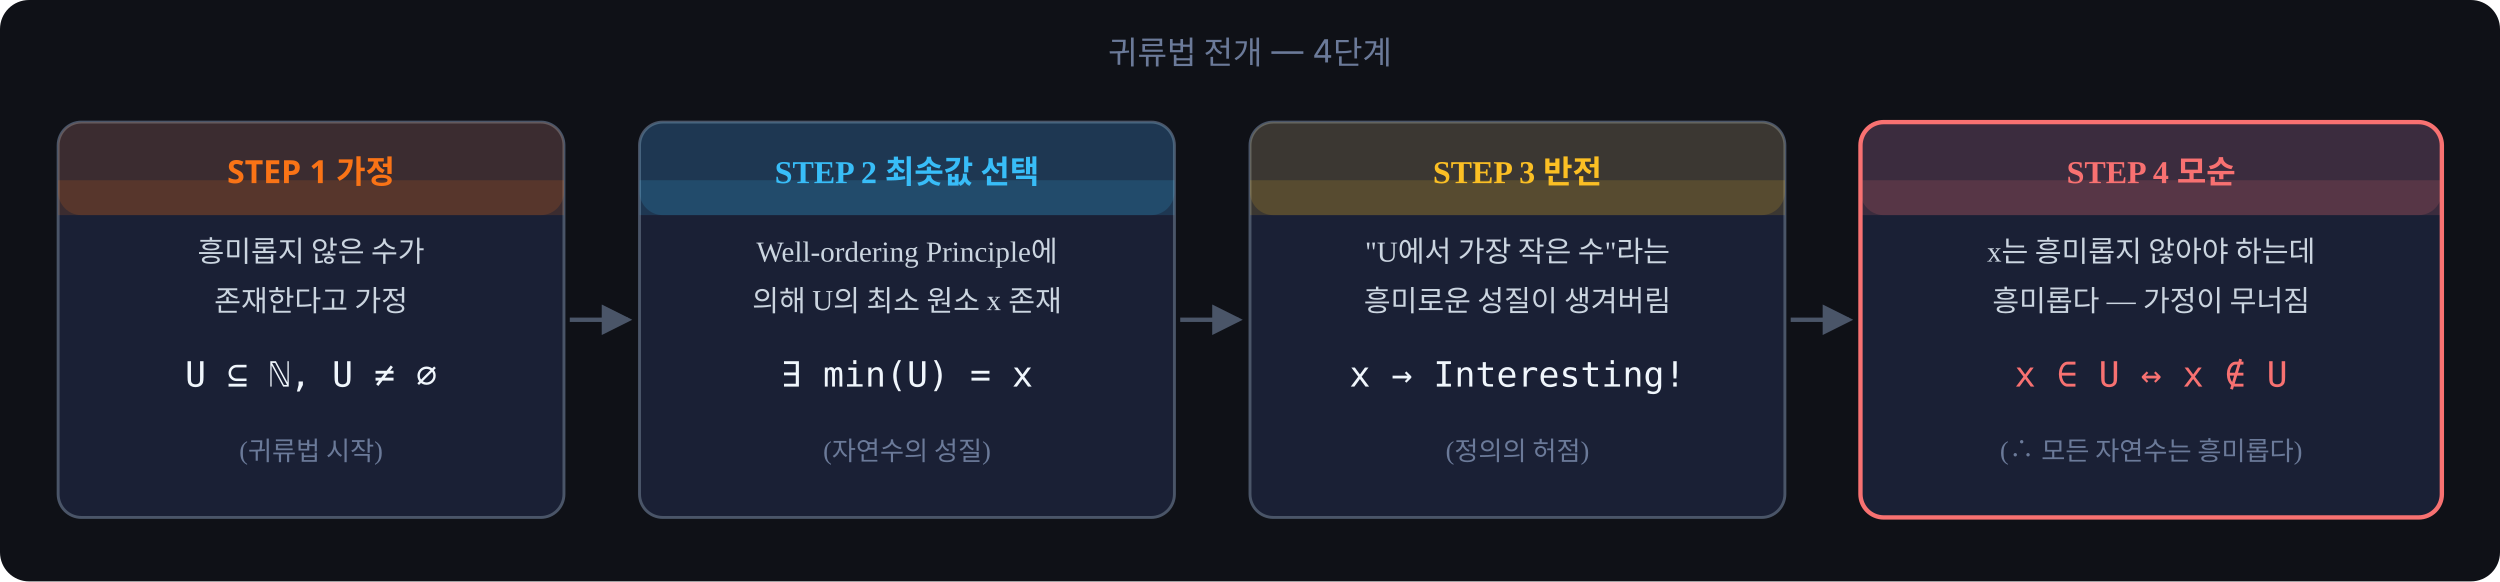
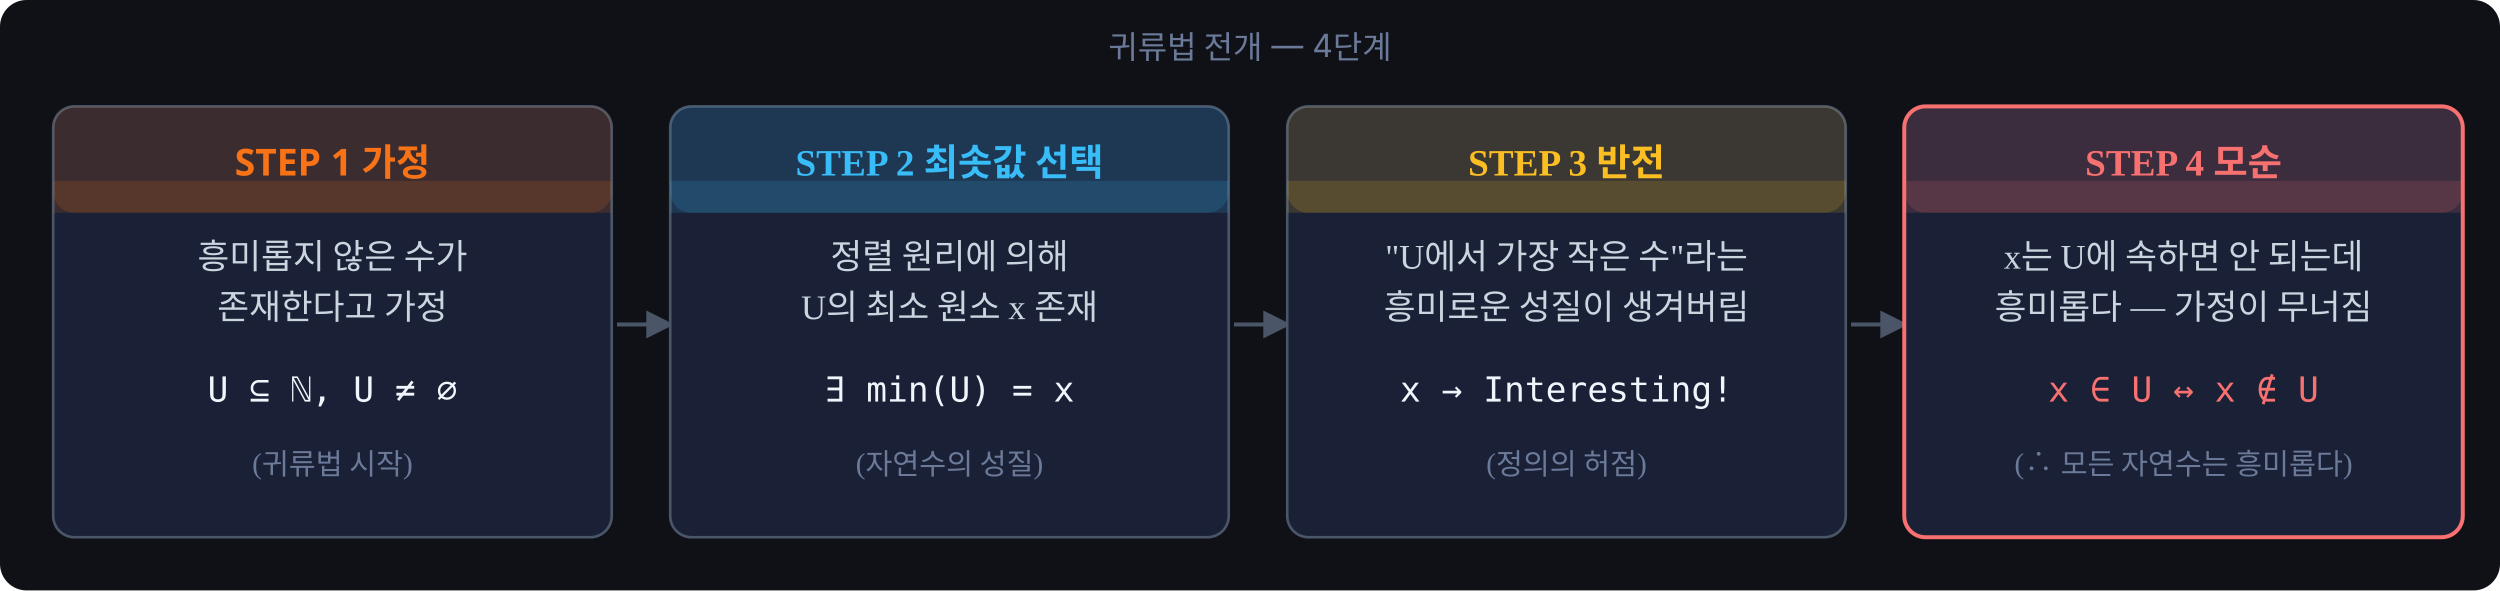
- <svg xmlns="http://www.w3.org/2000/svg" viewBox="0 0 860 200" width="860" height="200">
-   <rect width="860" height="200" fill="#0f1117" rx="10" />
-   <text x="430" y="22" text-anchor="middle" font-family="system-ui,-apple-system,sans-serif" font-size="11" fill="#6b7a99">귀류법 전개 — 4단계</text>
+ <svg xmlns="http://www.w3.org/2000/svg" viewBox="0 0 940 222" width="940" height="222">
+   <rect width="940" height="222" fill="#0f1117" rx="10" />
+   <text x="470" y="22" text-anchor="middle" font-family="system-ui,-apple-system,sans-serif" font-size="12" fill="#6b7a99">귀류법 전개 — 4단계</text>
  <defs>
    <marker id="arr" markerWidth="7" markerHeight="7" refX="6" refY="3.5" orient="auto">
      <polygon points="0,0 7,3.5 0,7" fill="#4a5568" />
    </marker>
  </defs>
-   <line x1="196" y1="110" x2="216" y2="110" stroke="#4a5568" stroke-width="1.5" marker-end="url(#arr)" />
-   <line x1="406" y1="110" x2="426" y2="110" stroke="#4a5568" stroke-width="1.5" marker-end="url(#arr)" />
-   <line x1="616" y1="110" x2="636" y2="110" stroke="#4a5568" stroke-width="1.5" marker-end="url(#arr)" />
-   <rect x="20" y="42" width="174" height="136" rx="8" fill="#1a2035" stroke="#4a5568" stroke-width="1" />
-   <rect x="20" y="42" width="174" height="32" rx="8" fill="rgba(249,115,22,0.15)" />
-   <rect x="20" y="62" width="174" height="12" rx="0" fill="rgba(249,115,22,0.15)" />
-   <text x="107" y="63" text-anchor="middle" font-family="system-ui,sans-serif" font-size="11" font-weight="700" fill="#f97316">STEP 1  가정</text>
-   <text x="107" y="90" text-anchor="middle" font-size="10" fill="#cbd5e0">흥미롭지 않은 수가</text>
-   <text x="107" y="107" text-anchor="middle" font-size="10" fill="#cbd5e0">존재한다고 가정</text>
-   <text x="107" y="133" text-anchor="middle" font-family="'JetBrains Mono',monospace" font-size="12" fill="#f0f6fc">U ⊆ ℕ, U ≠ ∅</text>
-   <text x="107" y="158" text-anchor="middle" font-size="9" fill="#6b7a99">(귀류법 시작)</text>
-   <rect x="220" y="42" width="184" height="136" rx="8" fill="#1a2035" stroke="#4a5568" stroke-width="1" />
-   <rect x="220" y="42" width="184" height="32" rx="8" fill="rgba(56,189,248,0.15)" />
-   <rect x="220" y="62" width="184" height="12" rx="0" fill="rgba(56,189,248,0.15)" />
-   <text x="312" y="63" text-anchor="middle" font-size="11" font-weight="700" fill="#38bdf8">STEP 2  최솟값 선택</text>
-   <text x="312" y="90" text-anchor="middle" font-size="10" fill="#cbd5e0">Well-ordering Principle에</text>
-   <text x="312" y="107" text-anchor="middle" font-size="10" fill="#cbd5e0">의해 U의 최소 원소 x 존재</text>
-   <text x="312" y="133" text-anchor="middle" font-family="'JetBrains Mono',monospace" font-size="12" fill="#f0f6fc">∃ min(U) = x</text>
-   <text x="312" y="158" text-anchor="middle" font-size="9" fill="#6b7a99">(자연수의 성질)</text>
-   <rect x="430" y="42" width="184" height="136" rx="8" fill="#1a2035" stroke="#4a5568" stroke-width="1" />
-   <rect x="430" y="42" width="184" height="32" rx="8" fill="rgba(251,191,36,0.15)" />
-   <rect x="430" y="62" width="184" height="12" rx="0" fill="rgba(251,191,36,0.15)" />
-   <text x="522" y="63" text-anchor="middle" font-size="11" font-weight="700" fill="#fbbf24">STEP 3  반전</text>
-   <text x="522" y="90" text-anchor="middle" font-size="10" fill="#cbd5e0">"U에서 가장 작은 수"라는</text>
-   <text x="522" y="107" text-anchor="middle" font-size="10" fill="#cbd5e0">흥미로운 성질이 생겨버림</text>
-   <text x="522" y="133" text-anchor="middle" font-family="'JetBrains Mono',monospace" font-size="12" fill="#f0f6fc">x → Interesting!</text>
-   <text x="522" y="158" text-anchor="middle" font-size="9" fill="#6b7a99">(정의의 허점)</text>
-   <rect x="640" y="42" width="200" height="136" rx="8" fill="#1a2035" stroke="#f87171" stroke-width="1.5" />
-   <rect x="640" y="42" width="200" height="32" rx="8" fill="rgba(248,113,113,0.15)" />
-   <rect x="640" y="62" width="200" height="12" rx="0" fill="rgba(248,113,113,0.15)" />
-   <text x="740" y="63" text-anchor="middle" font-size="11" font-weight="700" fill="#f87171">STEP 4  모순</text>
-   <text x="740" y="90" text-anchor="middle" font-size="10" fill="#cbd5e0">x는 흥미롭지 않아야 하는데</text>
-   <text x="740" y="107" text-anchor="middle" font-size="10" fill="#cbd5e0">흥미롭다 — 가정이 무너짐</text>
-   <text x="740" y="133" text-anchor="middle" font-family="'JetBrains Mono',monospace" font-size="12" fill="#f87171">x ∈ U  ↔  x ∉ U</text>
-   <text x="740" y="158" text-anchor="middle" font-size="9" fill="#6b7a99">(∴ 모든 자연수는 흥미롭다)</text>
+   <line x1="232" y1="122" x2="252" y2="122" stroke="#4a5568" stroke-width="1.5" marker-end="url(#arr)" />
+   <line x1="464" y1="122" x2="484" y2="122" stroke="#4a5568" stroke-width="1.5" marker-end="url(#arr)" />
+   <line x1="696" y1="122" x2="716" y2="122" stroke="#4a5568" stroke-width="1.5" marker-end="url(#arr)" />
+   <rect x="20" y="40" width="210" height="162" rx="8" fill="#1a2035" stroke="#4a5568" stroke-width="1" />
+   <rect x="20" y="40" width="210" height="40" rx="8" fill="rgba(249,115,22,0.15)" />
+   <rect x="20" y="68" width="210" height="12" rx="0" fill="rgba(249,115,22,0.15)" />
+   <text x="125" y="66" text-anchor="middle" font-family="system-ui,sans-serif" font-size="14" font-weight="700" fill="#f97316">STEP 1  가정</text>
+   <text x="125" y="101" text-anchor="middle" font-size="13" fill="#cbd5e0">흥미롭지 않은 수가</text>
+   <text x="125" y="120" text-anchor="middle" font-size="13" fill="#cbd5e0">존재한다고 가정</text>
+   <text x="125" y="151" text-anchor="middle" font-family="'JetBrains Mono',monospace" font-size="13" fill="#f0f6fc">U ⊆ ℕ, U ≠ ∅</text>
+   <text x="125" y="178" text-anchor="middle" font-size="11" fill="#6b7a99">(귀류법 시작)</text>
+   <rect x="252" y="40" width="210" height="162" rx="8" fill="#1a2035" stroke="#4a5568" stroke-width="1" />
+   <rect x="252" y="40" width="210" height="40" rx="8" fill="rgba(56,189,248,0.15)" />
+   <rect x="252" y="68" width="210" height="12" rx="0" fill="rgba(56,189,248,0.15)" />
+   <text x="357" y="66" text-anchor="middle" font-size="14" font-weight="700" fill="#38bdf8">STEP 2  최솟값 선택</text>
+   <text x="357" y="101" text-anchor="middle" font-size="13" fill="#cbd5e0">정렬 원리에 의해</text>
+   <text x="357" y="120" text-anchor="middle" font-size="13" fill="#cbd5e0">U의 최소 원소 x 존재</text>
+   <text x="357" y="151" text-anchor="middle" font-family="'JetBrains Mono',monospace" font-size="13" fill="#f0f6fc">∃ min(U) = x</text>
+   <text x="357" y="178" text-anchor="middle" font-size="11" fill="#6b7a99">(자연수의 성질)</text>
+   <rect x="484" y="40" width="210" height="162" rx="8" fill="#1a2035" stroke="#4a5568" stroke-width="1" />
+   <rect x="484" y="40" width="210" height="40" rx="8" fill="rgba(251,191,36,0.15)" />
+   <rect x="484" y="68" width="210" height="12" rx="0" fill="rgba(251,191,36,0.15)" />
+   <text x="589" y="66" text-anchor="middle" font-size="14" font-weight="700" fill="#fbbf24">STEP 3  반전</text>
+   <text x="589" y="101" text-anchor="middle" font-size="13" fill="#cbd5e0">"U에서 가장 작은 수"라는</text>
+   <text x="589" y="120" text-anchor="middle" font-size="13" fill="#cbd5e0">흥미로운 성질이 생겨버림</text>
+   <text x="589" y="151" text-anchor="middle" font-family="'JetBrains Mono',monospace" font-size="13" fill="#f0f6fc">x → Interesting!</text>
+   <text x="589" y="178" text-anchor="middle" font-size="11" fill="#6b7a99">(정의의 허점)</text>
+   <rect x="716" y="40" width="210" height="162" rx="8" fill="#1a2035" stroke="#f87171" stroke-width="1.5" />
+   <rect x="716" y="40" width="210" height="40" rx="8" fill="rgba(248,113,113,0.15)" />
+   <rect x="716" y="68" width="210" height="12" rx="0" fill="rgba(248,113,113,0.15)" />
+   <text x="821" y="66" text-anchor="middle" font-size="14" font-weight="700" fill="#f87171">STEP 4  모순</text>
+   <text x="821" y="101" text-anchor="middle" font-size="13" fill="#cbd5e0">x는 U에 속하면 안 되는데</text>
+   <text x="821" y="120" text-anchor="middle" font-size="13" fill="#cbd5e0">흥미롭다 — 가정이 무너짐</text>
+   <text x="821" y="151" text-anchor="middle" font-family="'JetBrains Mono',monospace" font-size="13" fill="#f87171">x ∈ U  ↔  x ∉ U</text>
+   <text x="821" y="178" text-anchor="middle" font-size="11" fill="#6b7a99">(∴ 모든 자연수는 흥미롭다)</text>
</svg>
